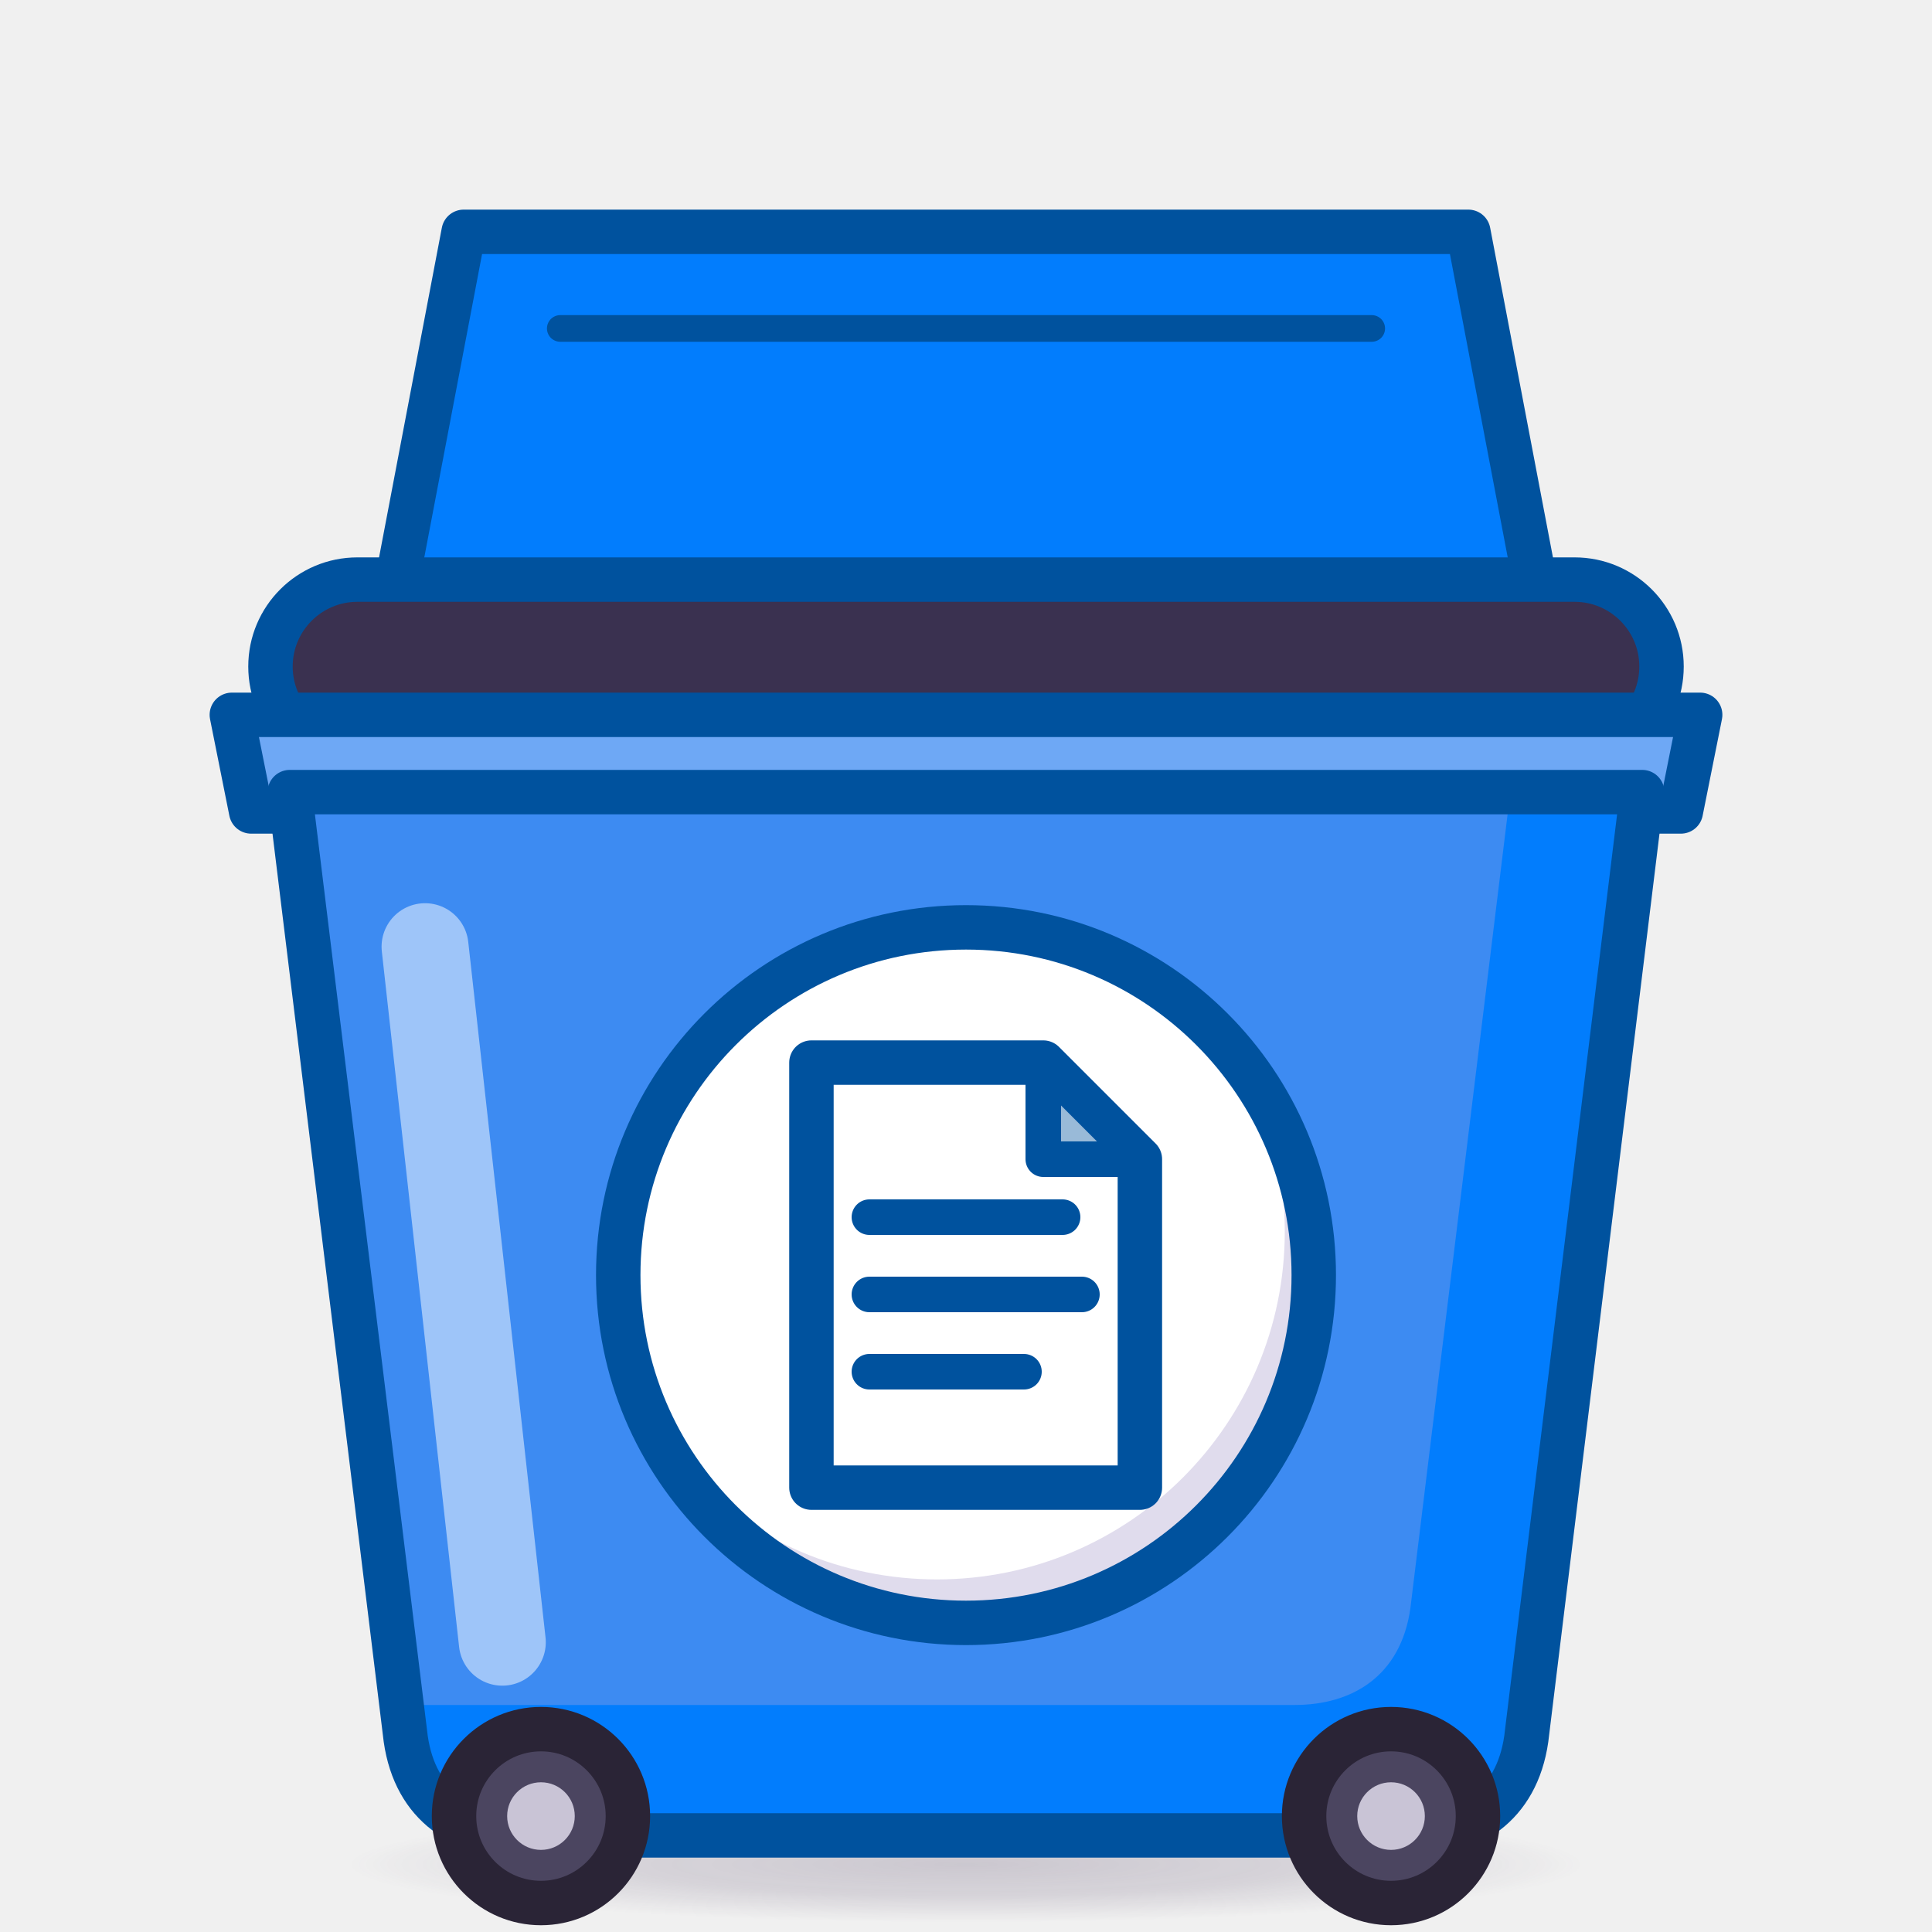
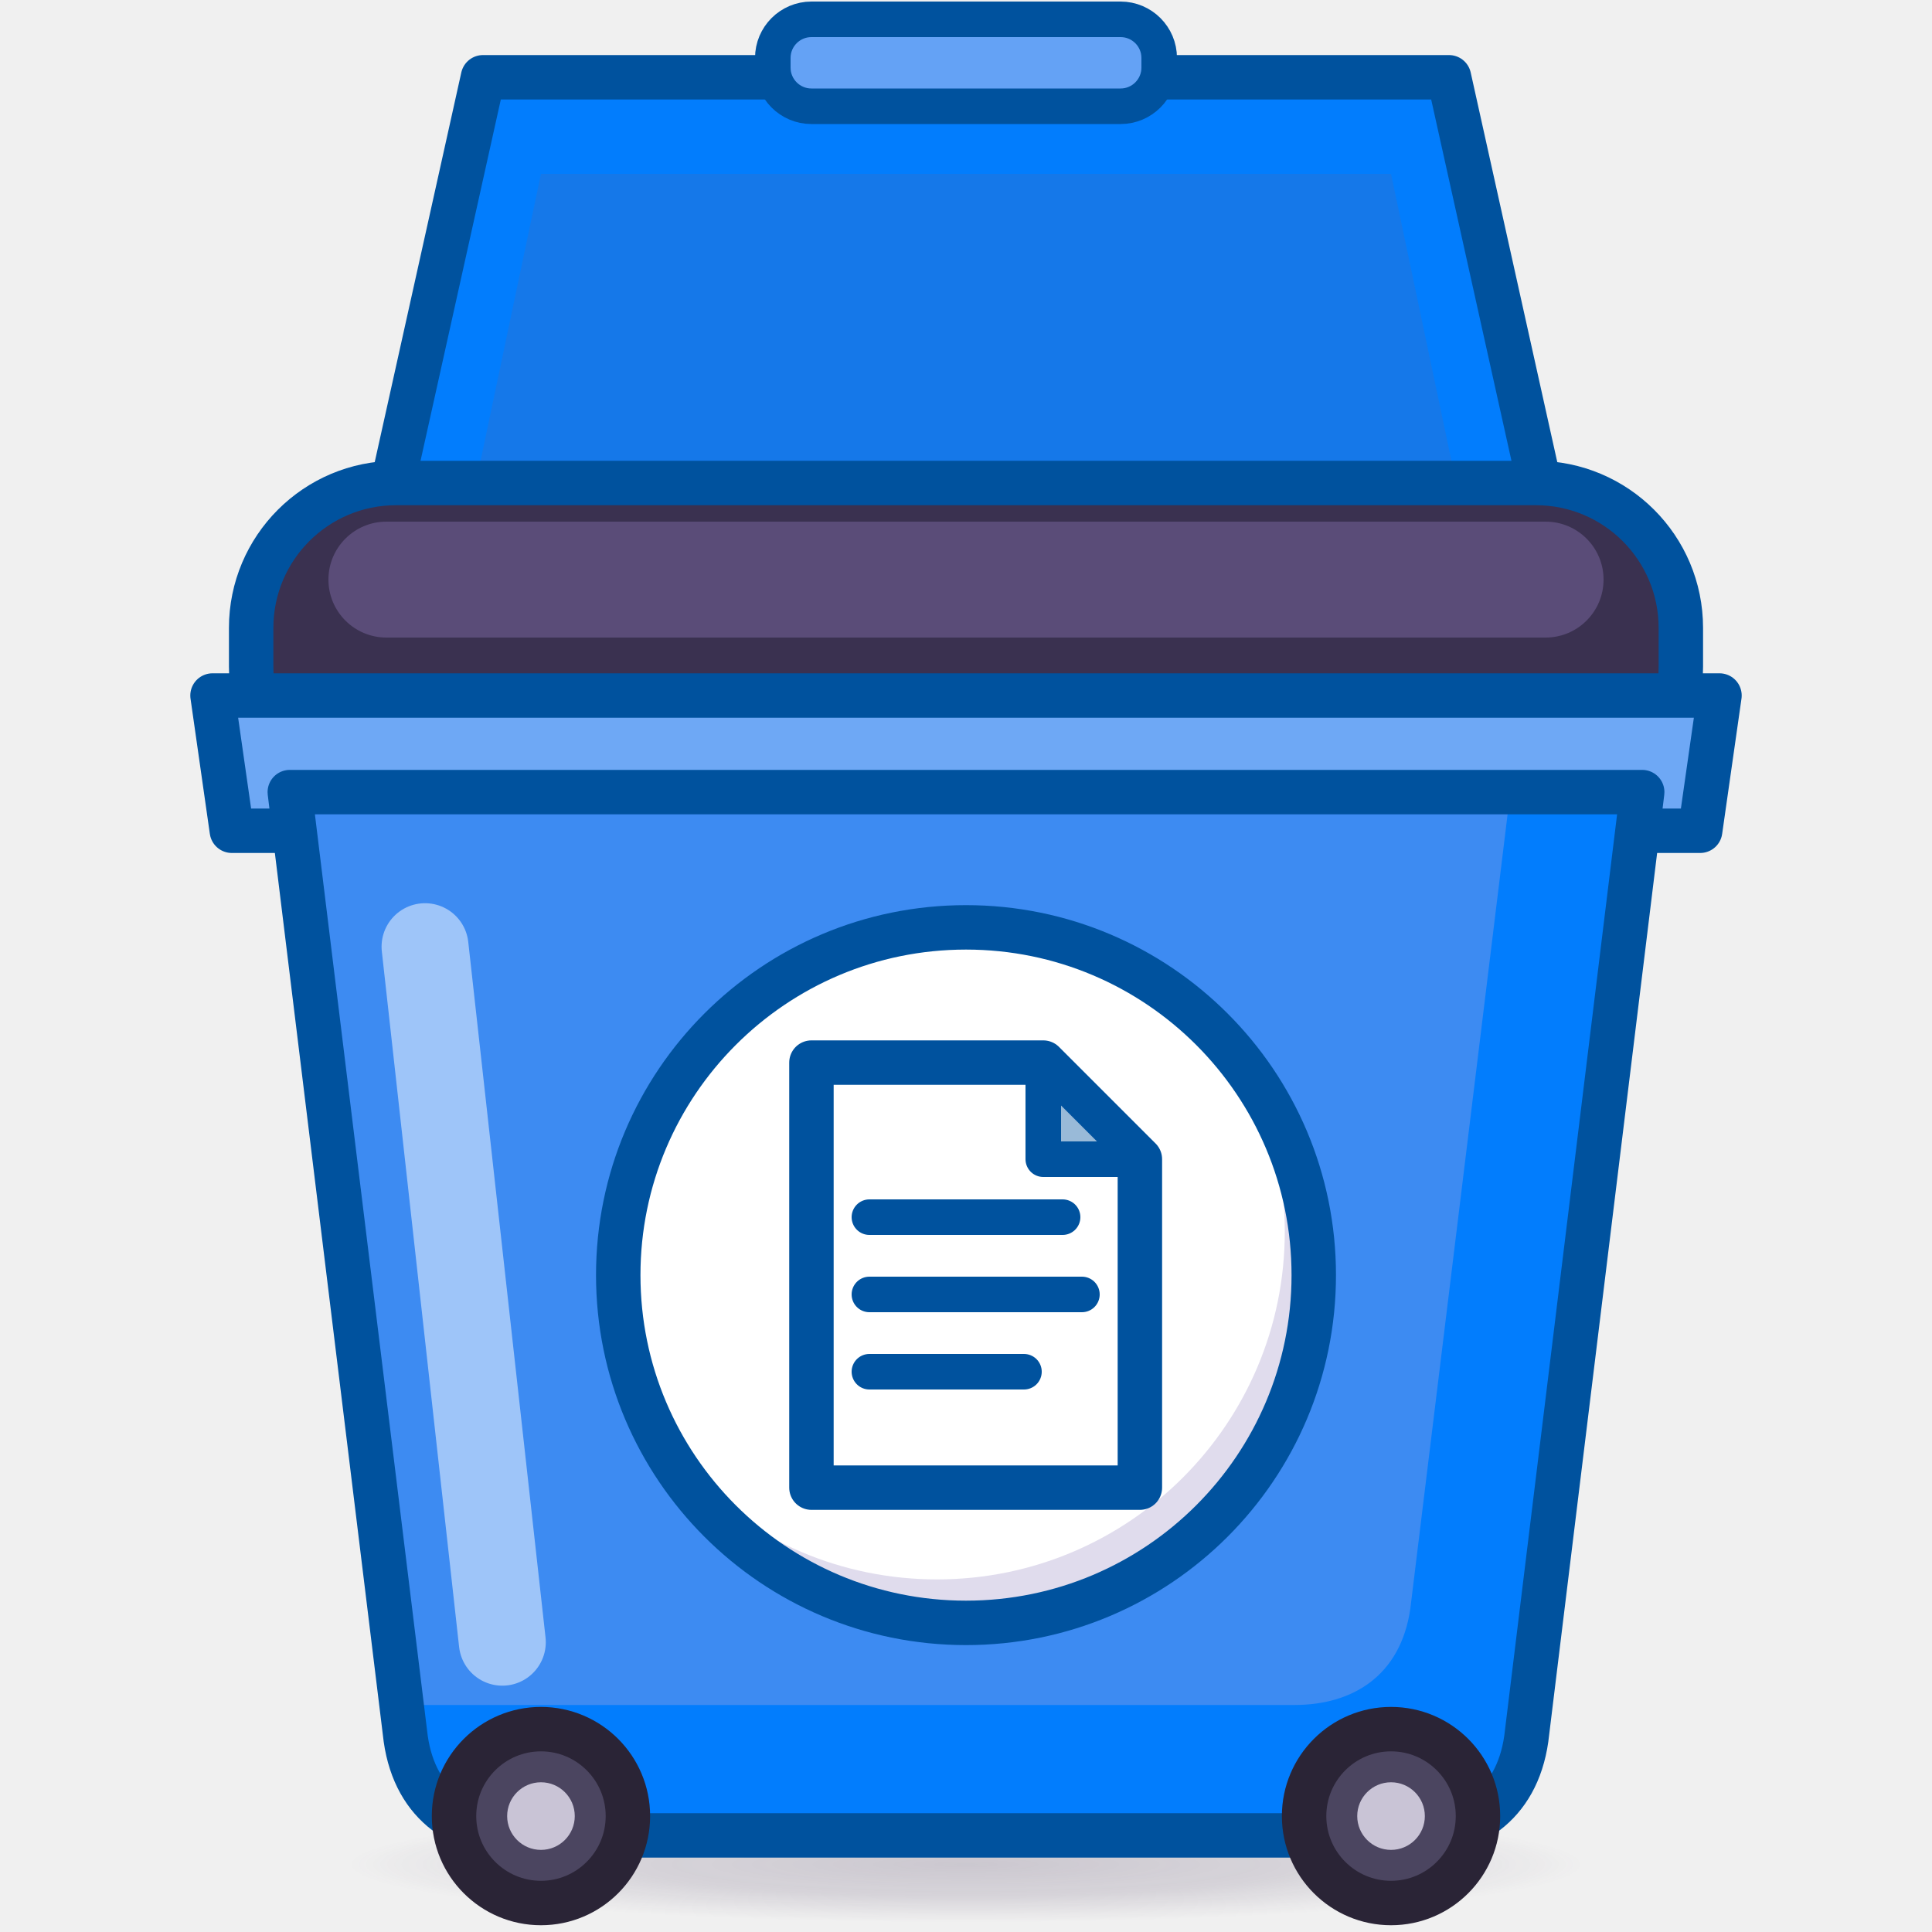
<svg xmlns="http://www.w3.org/2000/svg" viewBox="0 0 200 200" width="200" height="200">
  <defs>
    <radialGradient id="r4302ff716" cx="0.5" cy="0.5" r="0.5">
      <stop offset="0" stop-color="#4B3A5E" stop-opacity="0.22" />
      <stop offset="0.55" stop-color="#4B3A5E" stop-opacity="0.154" />
      <stop offset="1" stop-color="#4B3A5E" stop-opacity="0" />
    </radialGradient>
    <clipPath id="c1e2da5d00">
      <path d="M30,82 L170,82 L158,180 C157,187 152,190 146,190 L54,190 C48,190 43,187 42,180Z" />
    </clipPath>
    <clipPath id="ca10ee7e92">
      <path d="M64,132 A36,36 0 1 0 136,132 A36,36 0 1 0 64,132Z" />
    </clipPath>
  </defs>
  <ellipse cx="100" cy="193" rx="64" ry="6" fill="url(#r4302ff716)" />
-   <path d="M40,66 L160,66 L152,24 L48,24Z" fill="#027DFD" />
-   <path d="M40,66 L160,66 L152,24 L48,24Z" fill="none" stroke="#00529E" stroke-width="4.6" stroke-linejoin="round" />
-   <path d="M58,34 L142,34" fill="none" stroke="#00529E" stroke-width="2.76" stroke-linecap="round" stroke-linejoin="round" />
-   <path d="M37,60 H163 A9,9 0 0 1 172,69 V69 A9,9 0 0 1 163,78 H37 A9,9 0 0 1 28,69 V69 A9,9 0 0 1 37,60Z" fill="#3A3150" />
-   <path d="M37,60 H163 A9,9 0 0 1 172,69 V69 A9,9 0 0 1 163,78 H37 A9,9 0 0 1 28,69 V69 A9,9 0 0 1 37,60Z" fill="none" stroke="#00529E" stroke-width="4.6" stroke-linejoin="round" />
-   <path d="M24,74 L176,74 L174,84 L26,84Z" fill="#6EA8F5" />
-   <path d="M24,74 L176,74 L174,84 L26,84Z" fill="none" stroke="#00529E" stroke-width="4.6" stroke-linejoin="round" />
+   <path d="M38,62 L162,62 L150,8 L50,8Z" fill="#027DFD" />
+   <path d="M38,62 L162,62 L150,8 L50,8Z" fill="none" stroke="#00529E" stroke-width="4.6" stroke-linejoin="round" />
+   <path d="M48,56 L152,56 L144,18 L56,18Z" fill="#3870C3" opacity="0.35" />
+   <path d="M84,2 H116 A4,4 0 0 1 120,6 V7 A4,4 0 0 1 116,11 H84 A4,4 0 0 1 80,7 V6 A4,4 0 0 1 84,2Z" fill="#64A2F5" />
+   <path d="M84,2 H116 A4,4 0 0 1 120,6 V7 A4,4 0 0 1 116,11 H84 A4,4 0 0 1 80,7 V6 A4,4 0 0 1 84,2Z" fill="none" stroke="#00529E" stroke-width="3.68" stroke-linejoin="round" />
+   <path d="M41,50 H159 A15,15 0 0 1 174,65 V69 A15,15 0 0 1 159,84 H41 A15,15 0 0 1 26,69 V65 A15,15 0 0 1 41,50Z" fill="#3A3150" />
+   <path d="M41,50 H159 A15,15 0 0 1 174,65 V69 A15,15 0 0 1 159,84 H41 A15,15 0 0 1 26,69 V65 A15,15 0 0 1 41,50Z" fill="none" stroke="#00529E" stroke-width="4.6" stroke-linejoin="round" />
+   <path d="M40,54 H160 A6,6 0 0 1 166,60 V60 A6,6 0 0 1 160,66 H40 A6,6 0 0 1 34,60 V60 A6,6 0 0 1 40,54Z" fill="#5A4C78" />
+   <path d="M22,72 L178,72 L176,86 L24,86Z" fill="#6EA8F5" />
+   <path d="M22,72 L178,72 L176,86 L24,86Z" fill="none" stroke="#00529E" stroke-width="4.6" stroke-linejoin="round" />
  <path d="M30,82 L170,82 L158,180 C157,187 152,190 146,190 L54,190 C48,190 43,187 42,180Z" fill="#027DFD" />
  <g clip-path="url(#c1e2da5d00)">
    <path d="M30,82 L170,82 L158,180 C157,187 152,190 146,190 L54,190 C48,190 43,187 42,180Z" fill="#3D8BF2" transform="translate(-12 -13.5)" />
  </g>
  <path d="M44,98 L52,170" fill="none" stroke="#FFFFFF" stroke-width="9" stroke-linecap="round" stroke-linejoin="round" opacity="0.5" />
  <path d="M30,82 L170,82 L158,180 C157,187 152,190 146,190 L54,190 C48,190 43,187 42,180Z" fill="none" stroke="#00529E" stroke-width="4.6" stroke-linejoin="round" />
  <path d="M47,188 A9,9 0 1 0 65,188 A9,9 0 1 0 47,188Z" fill="#4B4560" />
  <path d="M47,188 A9,9 0 1 0 65,188 A9,9 0 1 0 47,188Z" fill="none" stroke="#2A2436" stroke-width="4.6" stroke-linejoin="round" />
  <path d="M52.5,188 A3.5,3.5 0 1 0 59.5,188 A3.5,3.5 0 1 0 52.5,188Z" fill="#C9C4D6" />
  <path d="M135,188 A9,9 0 1 0 153,188 A9,9 0 1 0 135,188Z" fill="#4B4560" />
  <path d="M135,188 A9,9 0 1 0 153,188 A9,9 0 1 0 135,188Z" fill="none" stroke="#2A2436" stroke-width="4.6" stroke-linejoin="round" />
  <path d="M140.5,188 A3.5,3.5 0 1 0 147.5,188 A3.5,3.5 0 1 0 140.5,188Z" fill="#C9C4D6" />
  <path d="M64,132 A36,36 0 1 0 136,132 A36,36 0 1 0 64,132Z" fill="#E0DCED" />
  <g clip-path="url(#ca10ee7e92)">
    <path d="M64,132 A36,36 0 1 0 136,132 A36,36 0 1 0 64,132Z" fill="#FFFFFF" transform="translate(-3 -4.5)" />
  </g>
  <path d="M64,132 A36,36 0 1 0 136,132 A36,36 0 1 0 64,132Z" fill="none" stroke="#00529E" stroke-width="4.6" stroke-linejoin="round" />
  <path d="M84,110 L108,110 L118,120 L118,154 L84,154Z" fill="#FFFFFF" />
  <path d="M84,110 L108,110 L118,120 L118,154 L84,154Z" fill="none" stroke="#00529E" stroke-width="4.6" stroke-linejoin="round" />
  <path d="M108,110 L108,120 L118,120Z" fill="#99BAD8" />
  <path d="M108,110 L108,120 L118,120Z" fill="none" stroke="#00529E" stroke-width="3.68" stroke-linejoin="round" />
  <path d="M90,126 L110,126 M90,134 L112,134 M90,142 L106,142" fill="none" stroke="#00529E" stroke-width="3.68" stroke-linecap="round" stroke-linejoin="round" />
</svg>
